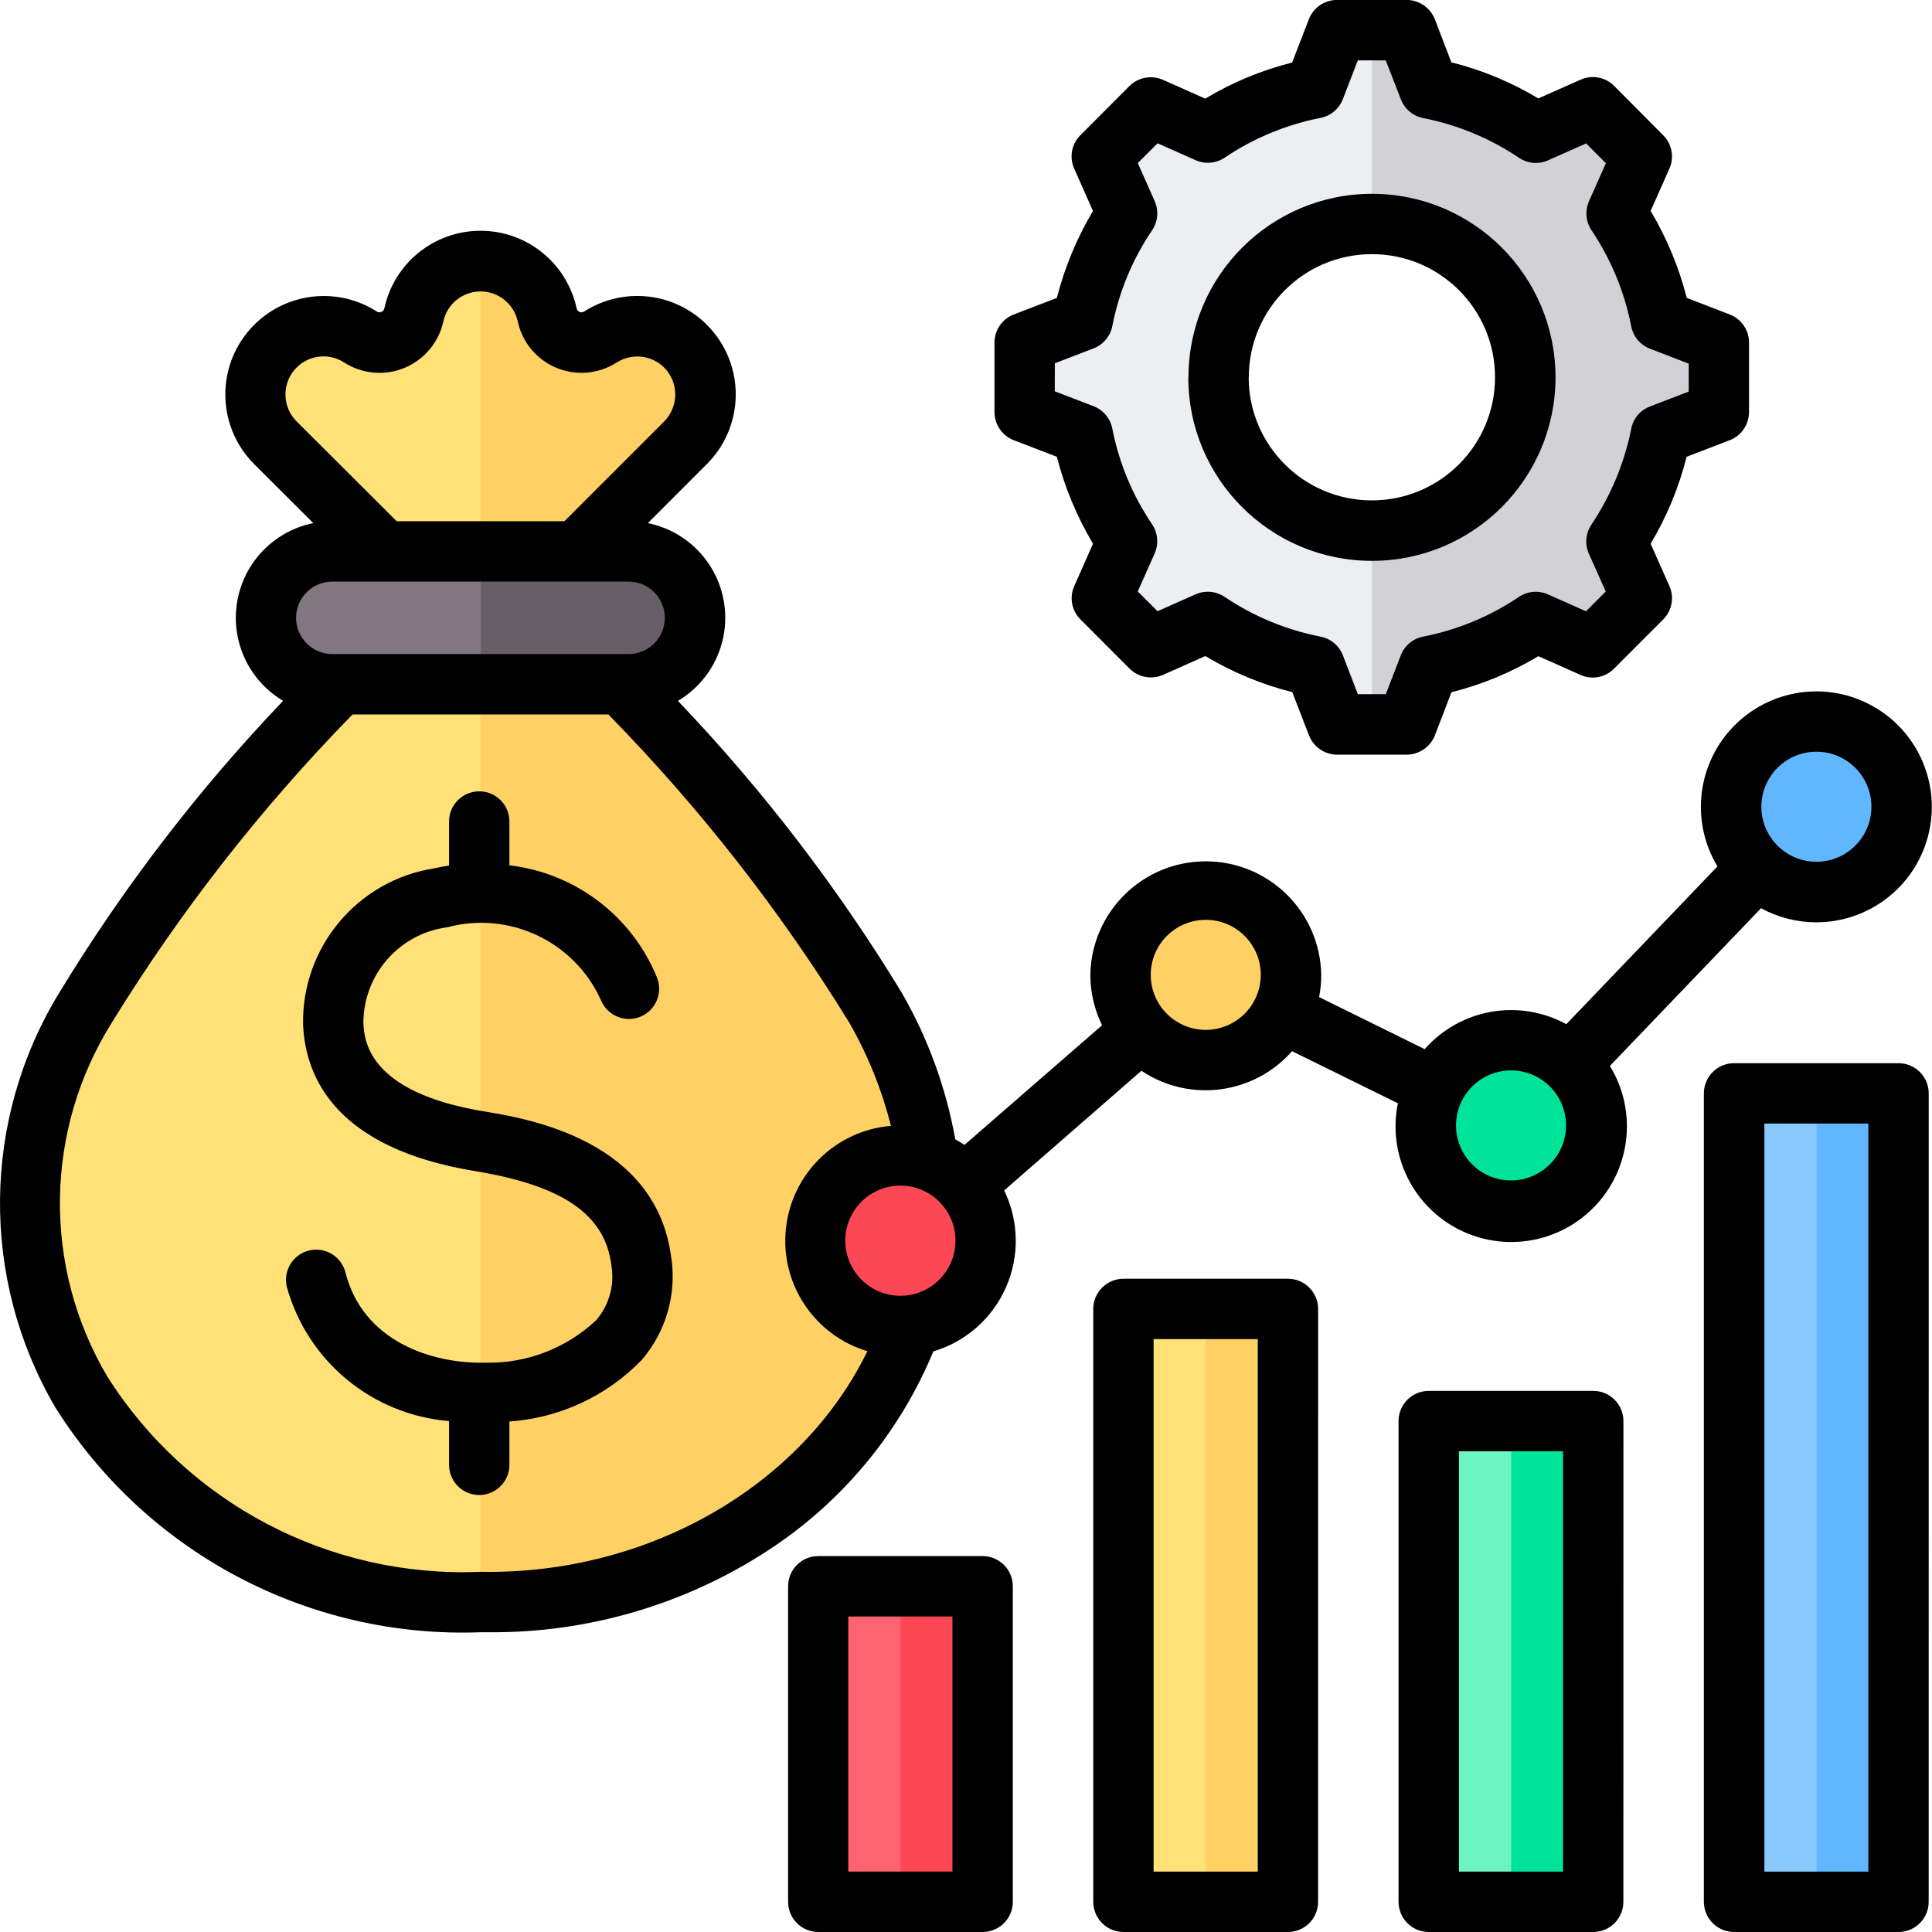
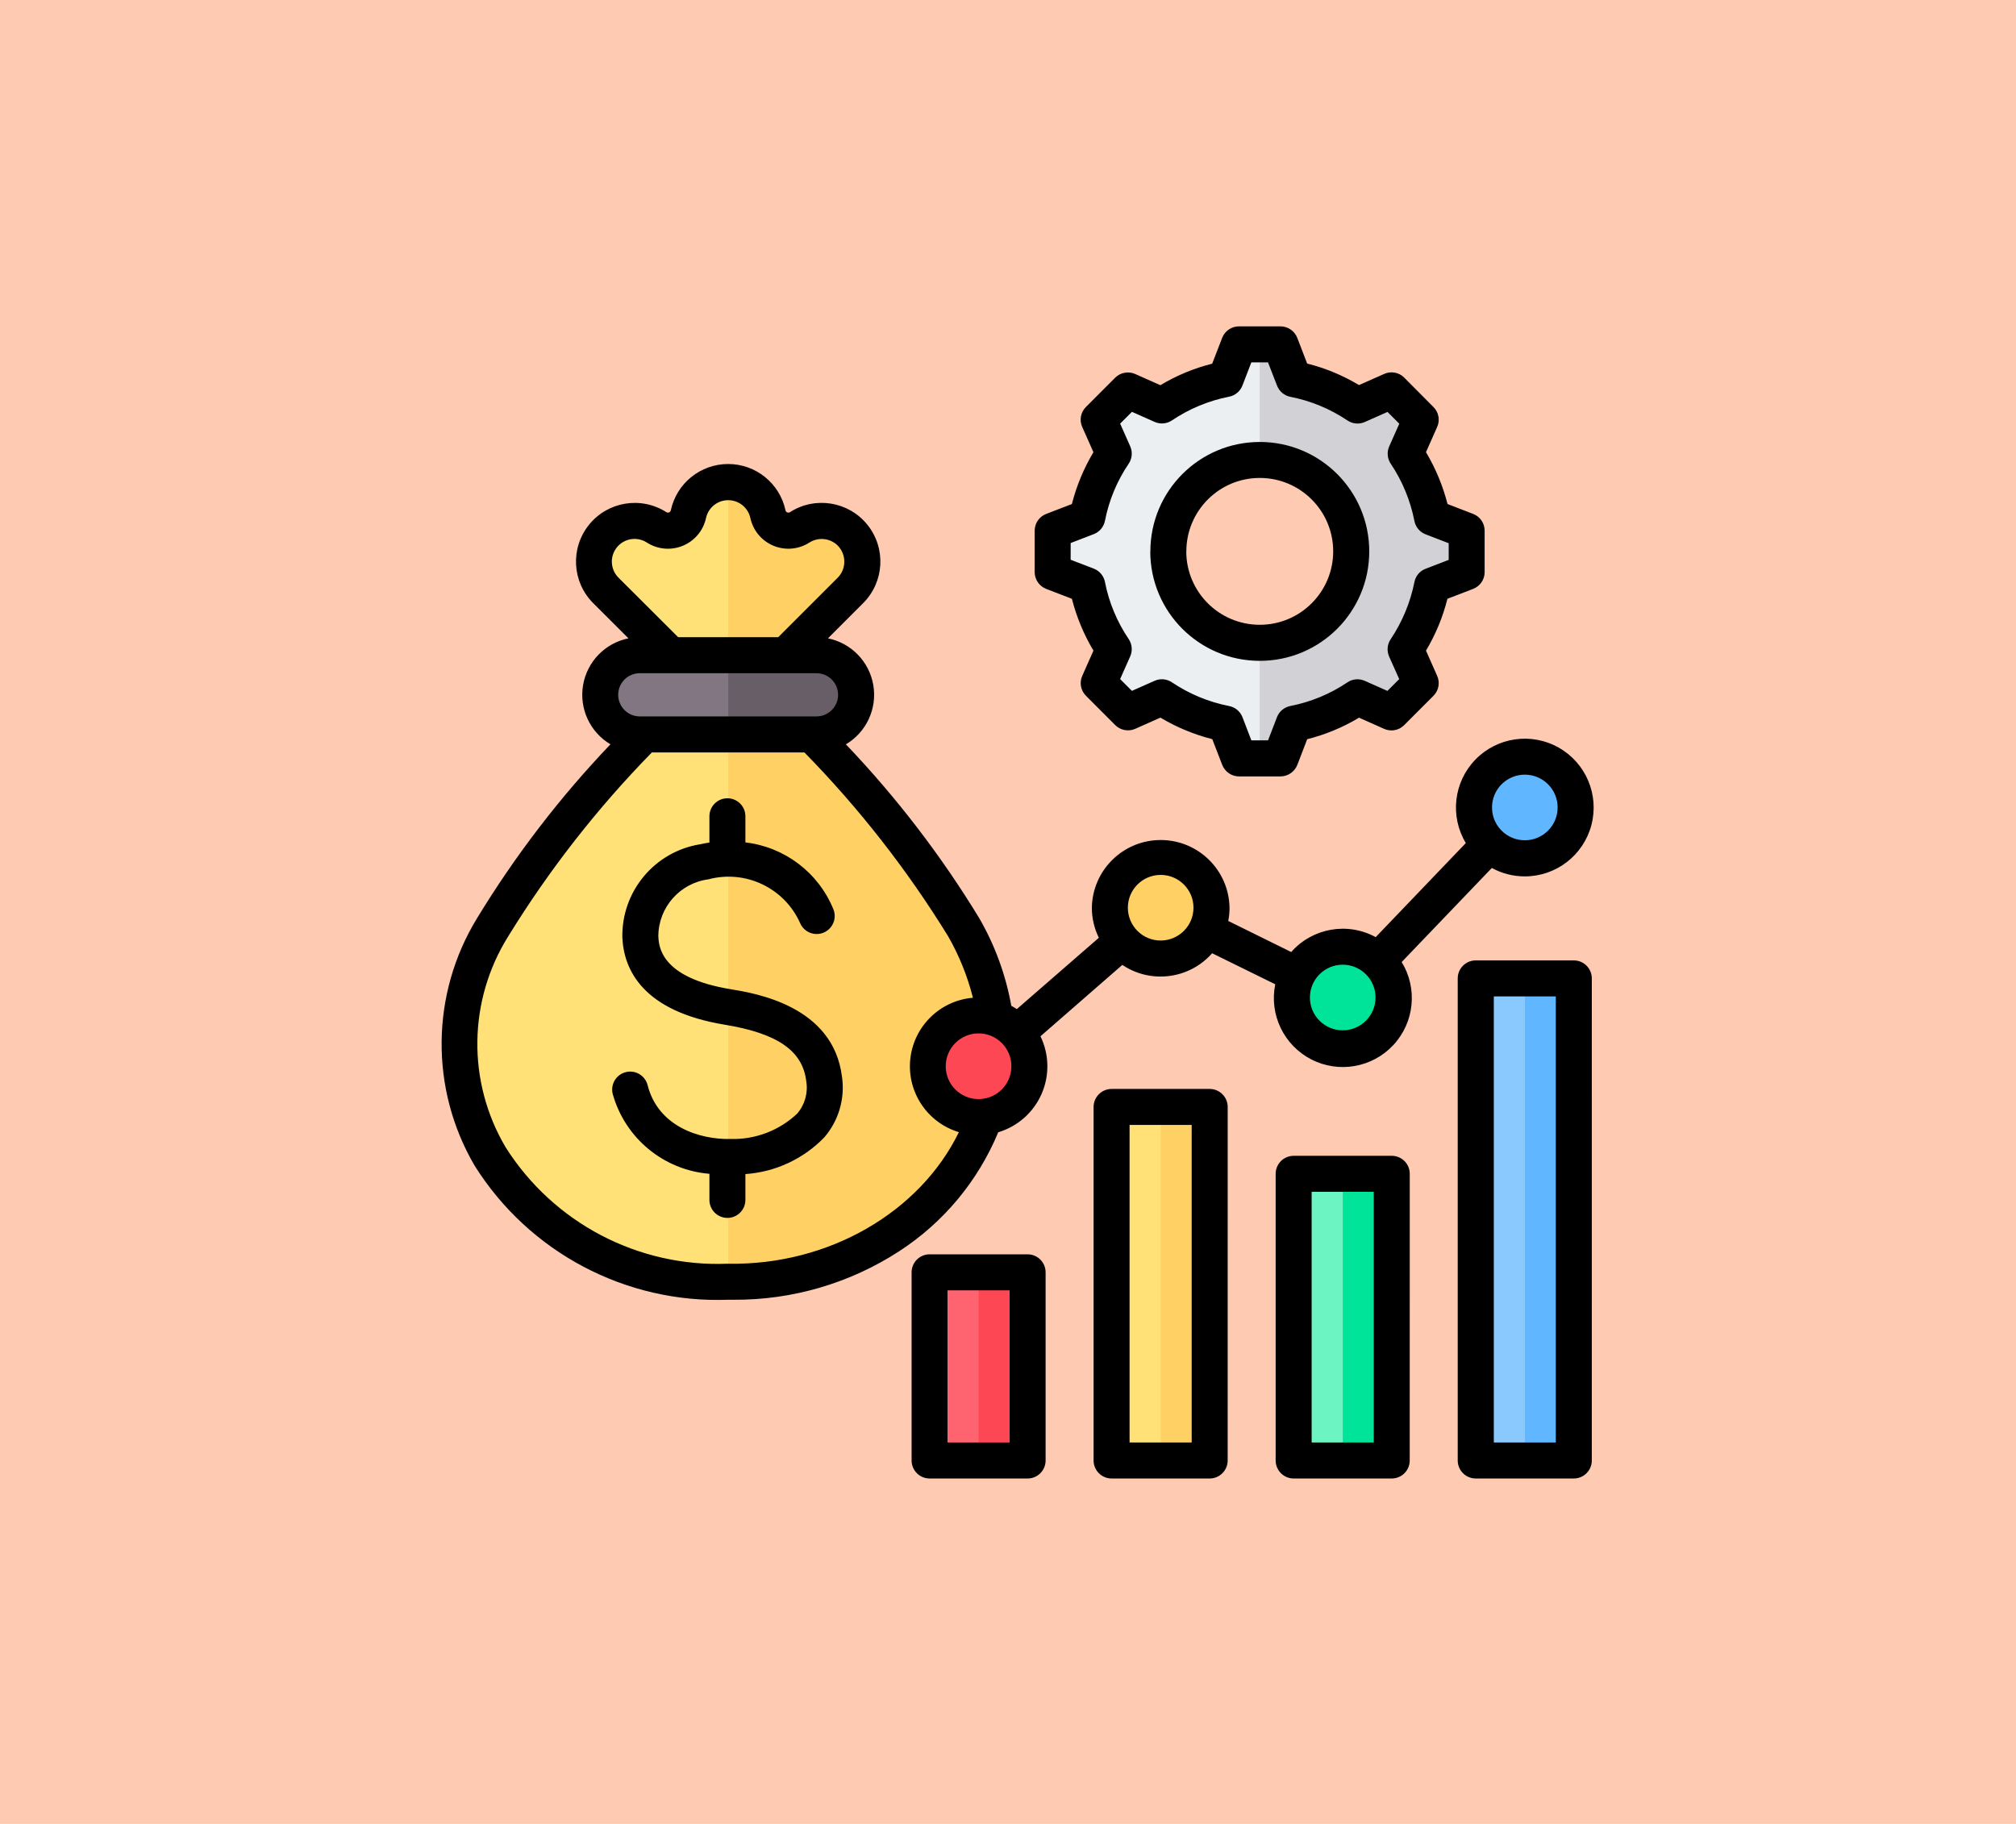
- <svg xmlns="http://www.w3.org/2000/svg" width="60" height="60.008" viewBox="0 0 60 60.008">
-   <g id="img15" transform="translate(-0.069 -0.002)">
-     <g id="Grupo_1118735" data-name="Grupo 1118735" transform="translate(1.002 0.939)">
-       <g id="Grupo_1118731" data-name="Grupo 1118731" transform="translate(0 7.173)">
-         <path id="Trazado_908099" data-name="Trazado 908099" d="M25.03,78.214l1.383,4.131a57.215,57.215,0,0,1,7.879,10.034c5.267,9.248-2.226,18.641-12.261,18.472C12,111.02,4.5,101.627,9.771,92.378A57.207,57.207,0,0,1,17.65,82.344l1.388-4.126L15.66,74.84a2.12,2.12,0,0,1,2.646-3.282,1.09,1.09,0,0,0,1.654-.685,2.12,2.12,0,0,1,4.143,0,1.09,1.09,0,0,0,1.654.685,2.128,2.128,0,0,1,2.646.284h0a2.126,2.126,0,0,1,0,3Z" transform="translate(-8.037 -69.203)" fill="#ffe177" fill-rule="evenodd" />
-         <path id="Trazado_908100" data-name="Trazado 908100" d="M130.44,78.213l1.383,4.131A57.215,57.215,0,0,1,139.7,92.378c5.267,9.248-2.226,18.641-12.261,18.472V69.2a2.129,2.129,0,0,1,2.072,1.67,1.09,1.09,0,0,0,1.654.685,2.128,2.128,0,0,1,2.646.284h0a2.126,2.126,0,0,1,0,3Z" transform="translate(-113.447 -69.202)" fill="#ffd064" fill-rule="evenodd" />
-         <path id="Trazado_908101" data-name="Trazado 908101" d="M72.637,150.249h9.2a2.063,2.063,0,1,0,0-4.126h-9.2a2.063,2.063,0,1,0,0,4.126Z" transform="translate(-63.245 -137.108)" fill="#837683" fill-rule="evenodd" />
-         <path id="Trazado_908102" data-name="Trazado 908102" d="M127.443,150.249h4.6a2.063,2.063,0,1,0,0-4.126h-4.6Z" transform="translate(-113.448 -137.108)" fill="#685e68" fill-rule="evenodd" />
+ <svg xmlns="http://www.w3.org/2000/svg" width="105" height="95" viewBox="0 0 105 95">
+   <g id="img15" transform="translate(-495.282 -3828)">
+     <rect id="Rectángulo_408738" data-name="Rectángulo 408738" width="105" height="95" transform="translate(495.282 3828)" fill="#fecab2" />
+     <g id="img15-2" data-name="img15" transform="translate(518.214 3844.998)">
+       <g id="Grupo_1118735" data-name="Grupo 1118735" transform="translate(1.002 0.939)">
+         <g id="Grupo_1118731" data-name="Grupo 1118731" transform="translate(0 7.173)">
+           <path id="Trazado_908099" data-name="Trazado 908099" d="M25.03,78.214l1.383,4.131a57.215,57.215,0,0,1,7.879,10.034c5.267,9.248-2.226,18.641-12.261,18.472C12,111.02,4.5,101.627,9.771,92.378A57.207,57.207,0,0,1,17.65,82.344l1.388-4.126L15.66,74.84a2.12,2.12,0,0,1,2.646-3.282,1.09,1.09,0,0,0,1.654-.685,2.12,2.12,0,0,1,4.143,0,1.09,1.09,0,0,0,1.654.685,2.128,2.128,0,0,1,2.646.284h0a2.126,2.126,0,0,1,0,3Z" transform="translate(-8.037 -69.203)" fill="#ffe177" fill-rule="evenodd" />
+           <path id="Trazado_908100" data-name="Trazado 908100" d="M130.44,78.213l1.383,4.131A57.215,57.215,0,0,1,139.7,92.378c5.267,9.248-2.226,18.641-12.261,18.472V69.2a2.129,2.129,0,0,1,2.072,1.67,1.09,1.09,0,0,0,1.654.685,2.128,2.128,0,0,1,2.646.284h0a2.126,2.126,0,0,1,0,3Z" transform="translate(-113.447 -69.202)" fill="#ffd064" fill-rule="evenodd" />
+           <path id="Trazado_908101" data-name="Trazado 908101" d="M72.637,150.249h9.2a2.063,2.063,0,1,0,0-4.126h-9.2a2.063,2.063,0,1,0,0,4.126Z" transform="translate(-63.245 -137.108)" fill="#837683" fill-rule="evenodd" />
+           <path id="Trazado_908102" data-name="Trazado 908102" d="M127.443,150.249h4.6a2.063,2.063,0,1,0,0-4.126h-4.6Z" transform="translate(-113.448 -137.108)" fill="#685e68" fill-rule="evenodd" />
+         </g>
+         <g id="Grupo_1118732" data-name="Grupo 1118732" transform="translate(24.483 33.019)">
+           <path id="Trazado_908103" data-name="Trazado 908103" d="M218.1,420.4h2.763a1.174,1.174,0,0,1,1.172,1.172v7.454a1.174,1.174,0,0,1-1.172,1.172H218.1a1.174,1.174,0,0,1-1.172-1.172v-7.454A1.174,1.174,0,0,1,218.1,420.4Z" transform="translate(-216.93 -405.086)" fill="#fe646f" fill-rule="evenodd" />
+           <path id="Trazado_908104" data-name="Trazado 908104" d="M238.718,420.4H240.1a1.174,1.174,0,0,1,1.172,1.172v7.454A1.174,1.174,0,0,1,240.1,430.2h-1.382Z" transform="translate(-236.164 -405.086)" fill="#fd4755" fill-rule="evenodd" />
+           <path id="Trazado_908105" data-name="Trazado 908105" d="M299.014,346.884h2.763a1.174,1.174,0,0,1,1.172,1.172v16.07a1.174,1.174,0,0,1-1.172,1.172h-2.763a1.174,1.174,0,0,1-1.172-1.172v-16.07A1.174,1.174,0,0,1,299.014,346.884Z" transform="translate(-288.359 -340.185)" fill="#ffe177" fill-rule="evenodd" />
+           <path id="Trazado_908106" data-name="Trazado 908106" d="M319.63,346.884h1.382a1.174,1.174,0,0,1,1.172,1.172v16.07a1.174,1.174,0,0,1-1.172,1.172H319.63Z" transform="translate(-307.593 -340.185)" fill="#ffd064" fill-rule="evenodd" />
+           <path id="Trazado_908107" data-name="Trazado 908107" d="M379.927,376.6h2.763a1.174,1.174,0,0,1,1.172,1.172v12.587a1.174,1.174,0,0,1-1.172,1.172h-2.763a1.174,1.174,0,0,1-1.172-1.172V377.775A1.174,1.174,0,0,1,379.927,376.6Z" transform="translate(-359.789 -366.421)" fill="#6cf5c2" fill-rule="evenodd" />
+           <path id="Trazado_908108" data-name="Trazado 908108" d="M400.544,376.6h1.382a1.174,1.174,0,0,1,1.172,1.172v12.587a1.174,1.174,0,0,1-1.172,1.172h-1.382Z" transform="translate(-379.024 -366.421)" fill="#00e499" fill-rule="evenodd" />
+           <path id="Trazado_908109" data-name="Trazado 908109" d="M460.839,289.724H463.6a1.174,1.174,0,0,1,1.172,1.172v22.77a1.174,1.174,0,0,1-1.172,1.172h-2.763a1.174,1.174,0,0,1-1.172-1.172V290.9A1.174,1.174,0,0,1,460.839,289.724Z" transform="translate(-431.218 -289.724)" fill="#8ac9fe" fill-rule="evenodd" />
+           <path id="Trazado_908110" data-name="Trazado 908110" d="M481.455,289.724h1.382a1.174,1.174,0,0,1,1.172,1.172v22.77a1.174,1.174,0,0,1-1.172,1.172h-1.382Z" transform="translate(-450.452 -289.724)" fill="#60b7ff" fill-rule="evenodd" />
+         </g>
+         <g id="Grupo_1118733" data-name="Grupo 1118733" transform="translate(24.25 21.364)">
+           <circle id="Elipse_11660" data-name="Elipse 11660" cx="2.647" cy="2.647" r="2.647" transform="translate(0 13.768) rotate(-3.151)" fill="#fd4755" />
+           <circle id="Elipse_11661" data-name="Elipse 11661" cx="2.647" cy="2.647" r="2.647" transform="translate(8.52 7.979) rotate(-45)" fill="#ffd064" />
+           <circle id="Elipse_11662" data-name="Elipse 11662" cx="2.647" cy="2.647" r="2.647" transform="translate(18.002 12.657) rotate(-45)" fill="#00e499" />
+           <circle id="Elipse_11663" data-name="Elipse 11663" cx="2.647" cy="2.647" r="2.647" transform="translate(28.469 0.291) rotate(-3.151)" fill="#60b7ff" />
+         </g>
+         <g id="Grupo_1118734" data-name="Grupo 1118734" transform="translate(30.895)">
+           <path id="Trazado_908111" data-name="Trazado 908111" d="M284.195,9.807a9.1,9.1,0,0,1,3.319,1.376l1.77-.786,1.524,1.524-.786,1.77a9.1,9.1,0,0,1,1.376,3.32l1.806.7V19.86l-1.806.7a9.1,9.1,0,0,1-1.376,3.319l.786,1.77-1.524,1.524-1.77-.786a9.1,9.1,0,0,1-3.32,1.376l-.7,1.806h-2.155l-.7-1.806a9.1,9.1,0,0,1-3.319-1.376l-1.77.786-1.524-1.524.786-1.77a9.1,9.1,0,0,1-1.376-3.32l-1.806-.7V17.705l1.806-.7a9.1,9.1,0,0,1,1.376-3.32l-.786-1.77,1.524-1.524,1.77.786a9.1,9.1,0,0,1,3.32-1.376l.7-1.806H283.5Zm-1.773,4.216a4.76,4.76,0,1,0,4.76,4.76,4.76,4.76,0,0,0-4.76-4.76Z" transform="translate(-271.639 -8)" fill="#eceff1" fill-rule="evenodd" />
+           <path id="Trazado_908112" data-name="Trazado 908112" d="M365.413,9.807a9.1,9.1,0,0,1,3.319,1.376l1.77-.786,1.524,1.524-.786,1.77a9.1,9.1,0,0,1,1.376,3.32l1.806.7v2.155l-1.806.7a9.1,9.1,0,0,1-1.376,3.319l.786,1.77L370.5,27.17l-1.77-.786a9.1,9.1,0,0,1-3.32,1.376l-.7,1.806H363.64V23.544a4.76,4.76,0,0,0,0-9.521V8h1.078Z" transform="translate(-352.857 -8.001)" fill="#d1d1d6" fill-rule="evenodd" />
+         </g>
      </g>
-       <g id="Grupo_1118732" data-name="Grupo 1118732" transform="translate(24.483 33.019)">
-         <path id="Trazado_908103" data-name="Trazado 908103" d="M218.1,420.4h2.763a1.174,1.174,0,0,1,1.172,1.172v7.454a1.174,1.174,0,0,1-1.172,1.172H218.1a1.174,1.174,0,0,1-1.172-1.172v-7.454A1.174,1.174,0,0,1,218.1,420.4Z" transform="translate(-216.93 -405.086)" fill="#fe646f" fill-rule="evenodd" />
-         <path id="Trazado_908104" data-name="Trazado 908104" d="M238.718,420.4H240.1a1.174,1.174,0,0,1,1.172,1.172v7.454A1.174,1.174,0,0,1,240.1,430.2h-1.382Z" transform="translate(-236.164 -405.086)" fill="#fd4755" fill-rule="evenodd" />
-         <path id="Trazado_908105" data-name="Trazado 908105" d="M299.014,346.884h2.763a1.174,1.174,0,0,1,1.172,1.172v16.07a1.174,1.174,0,0,1-1.172,1.172h-2.763a1.174,1.174,0,0,1-1.172-1.172v-16.07A1.174,1.174,0,0,1,299.014,346.884Z" transform="translate(-288.359 -340.185)" fill="#ffe177" fill-rule="evenodd" />
-         <path id="Trazado_908106" data-name="Trazado 908106" d="M319.63,346.884h1.382a1.174,1.174,0,0,1,1.172,1.172v16.07a1.174,1.174,0,0,1-1.172,1.172H319.63Z" transform="translate(-307.593 -340.185)" fill="#ffd064" fill-rule="evenodd" />
-         <path id="Trazado_908107" data-name="Trazado 908107" d="M379.927,376.6h2.763a1.174,1.174,0,0,1,1.172,1.172v12.587a1.174,1.174,0,0,1-1.172,1.172h-2.763a1.174,1.174,0,0,1-1.172-1.172V377.775A1.174,1.174,0,0,1,379.927,376.6Z" transform="translate(-359.789 -366.421)" fill="#6cf5c2" fill-rule="evenodd" />
-         <path id="Trazado_908108" data-name="Trazado 908108" d="M400.544,376.6h1.382a1.174,1.174,0,0,1,1.172,1.172v12.587a1.174,1.174,0,0,1-1.172,1.172h-1.382Z" transform="translate(-379.024 -366.421)" fill="#00e499" fill-rule="evenodd" />
-         <path id="Trazado_908109" data-name="Trazado 908109" d="M460.839,289.724H463.6a1.174,1.174,0,0,1,1.172,1.172v22.77a1.174,1.174,0,0,1-1.172,1.172h-2.763a1.174,1.174,0,0,1-1.172-1.172V290.9A1.174,1.174,0,0,1,460.839,289.724Z" transform="translate(-431.218 -289.724)" fill="#8ac9fe" fill-rule="evenodd" />
-         <path id="Trazado_908110" data-name="Trazado 908110" d="M481.455,289.724h1.382a1.174,1.174,0,0,1,1.172,1.172v22.77a1.174,1.174,0,0,1-1.172,1.172h-1.382Z" transform="translate(-450.452 -289.724)" fill="#60b7ff" fill-rule="evenodd" />
-       </g>
-       <g id="Grupo_1118733" data-name="Grupo 1118733" transform="translate(24.25 21.364)">
-         <circle id="Elipse_11660" data-name="Elipse 11660" cx="2.647" cy="2.647" r="2.647" transform="translate(0 13.768) rotate(-3.151)" fill="#fd4755" />
-         <circle id="Elipse_11661" data-name="Elipse 11661" cx="2.647" cy="2.647" r="2.647" transform="translate(8.52 7.979) rotate(-45)" fill="#ffd064" />
-         <circle id="Elipse_11662" data-name="Elipse 11662" cx="2.647" cy="2.647" r="2.647" transform="translate(18.002 12.657) rotate(-45)" fill="#00e499" />
-         <circle id="Elipse_11663" data-name="Elipse 11663" cx="2.647" cy="2.647" r="2.647" transform="translate(28.469 0.291) rotate(-3.151)" fill="#60b7ff" />
-       </g>
-       <g id="Grupo_1118734" data-name="Grupo 1118734" transform="translate(30.895)">
-         <path id="Trazado_908111" data-name="Trazado 908111" d="M284.195,9.807a9.1,9.1,0,0,1,3.319,1.376l1.77-.786,1.524,1.524-.786,1.77a9.1,9.1,0,0,1,1.376,3.32l1.806.7V19.86l-1.806.7a9.1,9.1,0,0,1-1.376,3.319l.786,1.77-1.524,1.524-1.77-.786a9.1,9.1,0,0,1-3.32,1.376l-.7,1.806h-2.155l-.7-1.806a9.1,9.1,0,0,1-3.319-1.376l-1.77.786-1.524-1.524.786-1.77a9.1,9.1,0,0,1-1.376-3.32l-1.806-.7V17.705l1.806-.7a9.1,9.1,0,0,1,1.376-3.32l-.786-1.77,1.524-1.524,1.77.786a9.1,9.1,0,0,1,3.32-1.376l.7-1.806H283.5Zm-1.773,4.216a4.76,4.76,0,1,0,4.76,4.76,4.76,4.76,0,0,0-4.76-4.76Z" transform="translate(-271.639 -8)" fill="#eceff1" fill-rule="evenodd" />
-         <path id="Trazado_908112" data-name="Trazado 908112" d="M365.413,9.807a9.1,9.1,0,0,1,3.319,1.376l1.77-.786,1.524,1.524-.786,1.77a9.1,9.1,0,0,1,1.376,3.32l1.806.7v2.155l-1.806.7a9.1,9.1,0,0,1-1.376,3.319l.786,1.77L370.5,27.17l-1.77-.786a9.1,9.1,0,0,1-3.32,1.376l-.7,1.806H363.64V23.544a4.76,4.76,0,0,0,0-9.521V8h1.078Z" transform="translate(-352.857 -8.001)" fill="#d1d1d6" fill-rule="evenodd" />
-       </g>
+       <path id="Trazado_908113" data-name="Trazado 908113" d="M32.831,12.156l1.205.463a.937.937,0,0,1,.581.694,8.059,8.059,0,0,0,1.239,2.978.94.94,0,0,1,.077.9l-.525,1.181.614.614,1.183-.525a.936.936,0,0,1,.9.079,8.12,8.12,0,0,0,2.975,1.235.933.933,0,0,1,.7.583l.464,1.206h.868l.464-1.205a.936.936,0,0,1,.691-.583,8.1,8.1,0,0,0,2.98-1.234.933.933,0,0,1,.9-.079l1.183.525.614-.614L49.419,17.2a.94.94,0,0,1,.077-.9,8.25,8.25,0,0,0,1.239-2.978.925.925,0,0,1,.581-.694l1.205-.464v-.868l-1.205-.464a.935.935,0,0,1-.581-.695A8.154,8.154,0,0,0,49.5,7.152a.94.94,0,0,1-.077-.9l.525-1.181-.614-.614-1.183.525a.933.933,0,0,1-.9-.078,8.145,8.145,0,0,0-2.98-1.235.935.935,0,0,1-.691-.583L43.11,1.877h-.868l-.464,1.205a.934.934,0,0,1-.7.583A8.12,8.12,0,0,0,38.106,4.9a.936.936,0,0,1-.9.078l-1.183-.525-.614.614.525,1.182a.939.939,0,0,1-.077.9,8.061,8.061,0,0,0-1.239,2.978.936.936,0,0,1-.581.695l-1.205.464Zm-1.874.644V10.645a.937.937,0,0,1,.6-.875l1.338-.515a10.192,10.192,0,0,1,1.122-2.7L33.434,5.24A.928.928,0,0,1,33.627,4.2l1.521-1.524a.941.941,0,0,1,1.045-.194l1.31.583a9.989,9.989,0,0,1,2.7-1.121L40.722.6A.941.941,0,0,1,41.6,0h2.156a.948.948,0,0,1,.879.6l.514,1.338a9.883,9.883,0,0,1,2.7,1.121l1.316-.583a.93.93,0,0,1,1.039.194L51.725,4.2a.928.928,0,0,1,.194,1.043l-.581,1.311a10.194,10.194,0,0,1,1.122,2.7l1.333.515a.934.934,0,0,1,.6.875V12.8a.935.935,0,0,1-.6.875l-1.338.515a10.015,10.015,0,0,1-1.117,2.7l.581,1.311a.929.929,0,0,1-.194,1.044L50.2,20.772a.93.93,0,0,1-1.039.194l-1.31-.583a9.985,9.985,0,0,1-2.7,1.121l-.514,1.338a.949.949,0,0,1-.879.6H41.6a.941.941,0,0,1-.874-.6L40.207,21.5a10,10,0,0,1-2.7-1.121l-1.31.583a.941.941,0,0,1-1.045-.194l-1.521-1.524a.928.928,0,0,1-.194-1.043l.581-1.311a10.2,10.2,0,0,1-1.122-2.7l-1.338-.515A.939.939,0,0,1,30.957,12.8Zm7.9-1.078a3.824,3.824,0,1,1,3.821,3.822A3.826,3.826,0,0,1,38.853,11.722Zm-1.874,0a5.7,5.7,0,1,1,5.7,5.7A5.7,5.7,0,0,1,36.978,11.722ZM48.711,34.959A1.709,1.709,0,1,0,47,36.667,1.712,1.712,0,0,0,48.711,34.959Zm6.066-9.9a1.709,1.709,0,1,0,1.709-1.709A1.708,1.708,0,0,0,54.777,25.062ZM39.229,30.281A1.709,1.709,0,1,0,37.52,31.99,1.712,1.712,0,0,0,39.229,30.281ZM29.746,38.54a1.711,1.711,0,1,0-1.709,1.709A1.712,1.712,0,0,0,29.746,38.54Zm-2.737,3.433c-2.035,4.171-6.784,6.94-12,6.85h-.033A13.06,13.06,0,0,1,3.4,42.754a10.572,10.572,0,0,1,.149-11,54.644,54.644,0,0,1,7.47-9.561h7.946a54.45,54.45,0,0,1,7.476,9.561,12.612,12.612,0,0,1,1.3,3.217,3.582,3.582,0,0,0-.73,7ZM9.265,19.191a1.126,1.126,0,0,0,1.128,1.126h9.2a1.125,1.125,0,1,0,0-2.251h-9.2a1.126,1.126,0,0,0-1.128,1.125Zm.017-6.1,3.108,3.1H17.6l3.1-3.1a1.191,1.191,0,0,0,0-1.672,1.19,1.19,0,0,0-1.476-.158,2.026,2.026,0,0,1-3.074-1.274,1.182,1.182,0,0,0-2.311,0,2.03,2.03,0,0,1-3.08,1.274,1.182,1.182,0,0,0-1.476,1.83ZM50.072,33.11a3.593,3.593,0,1,1-6.585,1.159L40.2,32.652a3.578,3.578,0,0,1-4.678.608l-4.263,3.717a3.585,3.585,0,0,1-2.2,5,13.584,13.584,0,0,1-5.164,6.2A15.654,15.654,0,0,1,15.265,50.7l-.271,0A14.936,14.936,0,0,1,1.784,43.71a12.548,12.548,0,0,1,.133-12.886,53.135,53.135,0,0,1,6.945-9.054A3,3,0,0,1,9.8,16.25L7.96,14.413a3.058,3.058,0,0,1,3.815-4.734.153.153,0,0,0,.232-.1,3.055,3.055,0,0,1,5.972,0,.153.153,0,0,0,.232.1,3.058,3.058,0,0,1,3.815,4.735L20.191,16.25a3,3,0,0,1,.934,5.521,53.151,53.151,0,0,1,6.945,9.053,14.077,14.077,0,0,1,1.67,4.566c.1.053.194.111.287.172L34.3,31.846a3.544,3.544,0,0,1-.365-1.565,3.586,3.586,0,0,1,7.171,0,3.546,3.546,0,0,1-.066.69l3.279,1.618a3.578,3.578,0,0,1,4.4-.776l4.694-4.9a3.586,3.586,0,1,1,3.074,1.736,3.578,3.578,0,0,1-1.72-.438Zm-20.42,17.1H26.417v7.923h3.235Zm1.875-.938a.938.938,0,0,0-.94-.938h-5.1a.938.938,0,0,0-.94.938v9.8a.938.938,0,0,0,.94.938h5.1a.938.938,0,0,0,.94-.938ZM58.1,34.9H54.871V58.134H58.1Zm1.875-.938a.937.937,0,0,0-.934-.937H53.931a.938.938,0,0,0-.94.937V59.072a.938.938,0,0,0,.94.938H59.04a.937.937,0,0,0,.934-.938ZM48.618,45.078H45.383V58.134h3.235Zm1.875-.937a.937.937,0,0,0-.934-.938H44.448a.938.938,0,0,0-.94.938V59.072a.938.938,0,0,0,.94.938h5.109a.937.937,0,0,0,.934-.938ZM39.135,41.595H35.9V58.134h3.235Zm1.875-.938a.938.938,0,0,0-.934-.937H34.966a.939.939,0,0,0-.94.937V59.072a.938.938,0,0,0,.94.938h5.109a.937.937,0,0,0,.934-.938ZM20.921,39.09c-.448-3.686-4.479-4.347-5.8-4.565-3.66-.6-3.743-2.238-3.765-2.776a3,3,0,0,1,2.61-2.947,4.079,4.079,0,0,1,4.772,2.273.938.938,0,0,0,1.731-.726,5.66,5.66,0,0,0-4.578-3.47V25.518a.937.937,0,1,0-1.874,0v1.368c-.155.023-.31.053-.464.087a4.82,4.82,0,0,0-4.07,4.866c.077,1.683,1.073,3.836,5.336,4.536,2.743.45,4.053,1.357,4.241,2.94a2.063,2.063,0,0,1-.481,1.7,4.861,4.861,0,0,1-3.439,1.312c-1.67.038-3.8-.669-4.341-2.8a.937.937,0,0,0-1.819.453,5.711,5.711,0,0,0,5.037,4.16V45.5a.937.937,0,1,0,1.874,0V44.154A6.323,6.323,0,0,0,20,42.243a3.976,3.976,0,0,0,.923-3.153Z" transform="translate(0 0)" fill-rule="evenodd" />
    </g>
-     <path id="Trazado_908113" data-name="Trazado 908113" d="M32.831,12.156l1.205.463a.937.937,0,0,1,.581.694,8.059,8.059,0,0,0,1.239,2.978.94.94,0,0,1,.077.9l-.525,1.181.614.614,1.183-.525a.936.936,0,0,1,.9.079,8.12,8.12,0,0,0,2.975,1.235.933.933,0,0,1,.7.583l.464,1.206h.868l.464-1.205a.936.936,0,0,1,.691-.583,8.1,8.1,0,0,0,2.98-1.234.933.933,0,0,1,.9-.079l1.183.525.614-.614L49.419,17.2a.94.94,0,0,1,.077-.9,8.25,8.25,0,0,0,1.239-2.978.925.925,0,0,1,.581-.694l1.205-.464v-.868l-1.205-.464a.935.935,0,0,1-.581-.695A8.154,8.154,0,0,0,49.5,7.152a.94.94,0,0,1-.077-.9l.525-1.181-.614-.614-1.183.525a.933.933,0,0,1-.9-.078,8.145,8.145,0,0,0-2.98-1.235.935.935,0,0,1-.691-.583L43.11,1.877h-.868l-.464,1.205a.934.934,0,0,1-.7.583A8.12,8.12,0,0,0,38.106,4.9a.936.936,0,0,1-.9.078l-1.183-.525-.614.614.525,1.182a.939.939,0,0,1-.077.9,8.061,8.061,0,0,0-1.239,2.978.936.936,0,0,1-.581.695l-1.205.464Zm-1.874.644V10.645a.937.937,0,0,1,.6-.875l1.338-.515a10.192,10.192,0,0,1,1.122-2.7L33.434,5.24A.928.928,0,0,1,33.627,4.2l1.521-1.524a.941.941,0,0,1,1.045-.194l1.31.583a9.989,9.989,0,0,1,2.7-1.121L40.722.6A.941.941,0,0,1,41.6,0h2.156a.948.948,0,0,1,.879.6l.514,1.338a9.883,9.883,0,0,1,2.7,1.121l1.316-.583a.93.93,0,0,1,1.039.194L51.725,4.2a.928.928,0,0,1,.194,1.043l-.581,1.311a10.194,10.194,0,0,1,1.122,2.7l1.333.515a.934.934,0,0,1,.6.875V12.8a.935.935,0,0,1-.6.875l-1.338.515a10.015,10.015,0,0,1-1.117,2.7l.581,1.311a.929.929,0,0,1-.194,1.044L50.2,20.772a.93.93,0,0,1-1.039.194l-1.31-.583a9.985,9.985,0,0,1-2.7,1.121l-.514,1.338a.949.949,0,0,1-.879.6H41.6a.941.941,0,0,1-.874-.6L40.207,21.5a10,10,0,0,1-2.7-1.121l-1.31.583a.941.941,0,0,1-1.045-.194l-1.521-1.524a.928.928,0,0,1-.194-1.043l.581-1.311a10.2,10.2,0,0,1-1.122-2.7l-1.338-.515A.939.939,0,0,1,30.957,12.8Zm7.9-1.078a3.824,3.824,0,1,1,3.821,3.822A3.826,3.826,0,0,1,38.853,11.722Zm-1.874,0a5.7,5.7,0,1,1,5.7,5.7A5.7,5.7,0,0,1,36.978,11.722ZM48.711,34.959A1.709,1.709,0,1,0,47,36.667,1.712,1.712,0,0,0,48.711,34.959Zm6.066-9.9a1.709,1.709,0,1,0,1.709-1.709A1.708,1.708,0,0,0,54.777,25.062ZM39.229,30.281A1.709,1.709,0,1,0,37.52,31.99,1.712,1.712,0,0,0,39.229,30.281ZM29.746,38.54a1.711,1.711,0,1,0-1.709,1.709A1.712,1.712,0,0,0,29.746,38.54Zm-2.737,3.433c-2.035,4.171-6.784,6.94-12,6.85h-.033A13.06,13.06,0,0,1,3.4,42.754a10.572,10.572,0,0,1,.149-11,54.644,54.644,0,0,1,7.47-9.561h7.946a54.45,54.45,0,0,1,7.476,9.561,12.612,12.612,0,0,1,1.3,3.217,3.582,3.582,0,0,0-.73,7ZM9.265,19.191a1.126,1.126,0,0,0,1.128,1.126h9.2a1.125,1.125,0,1,0,0-2.251h-9.2a1.126,1.126,0,0,0-1.128,1.125Zm.017-6.1,3.108,3.1H17.6l3.1-3.1a1.191,1.191,0,0,0,0-1.672,1.19,1.19,0,0,0-1.476-.158,2.026,2.026,0,0,1-3.074-1.274,1.182,1.182,0,0,0-2.311,0,2.03,2.03,0,0,1-3.08,1.274,1.182,1.182,0,0,0-1.476,1.83ZM50.072,33.11a3.593,3.593,0,1,1-6.585,1.159L40.2,32.652a3.578,3.578,0,0,1-4.678.608l-4.263,3.717a3.585,3.585,0,0,1-2.2,5,13.584,13.584,0,0,1-5.164,6.2A15.654,15.654,0,0,1,15.265,50.7l-.271,0A14.936,14.936,0,0,1,1.784,43.71a12.548,12.548,0,0,1,.133-12.886,53.135,53.135,0,0,1,6.945-9.054A3,3,0,0,1,9.8,16.25L7.96,14.413a3.058,3.058,0,0,1,3.815-4.734.153.153,0,0,0,.232-.1,3.055,3.055,0,0,1,5.972,0,.153.153,0,0,0,.232.1,3.058,3.058,0,0,1,3.815,4.735L20.191,16.25a3,3,0,0,1,.934,5.521,53.151,53.151,0,0,1,6.945,9.053,14.077,14.077,0,0,1,1.67,4.566c.1.053.194.111.287.172L34.3,31.846a3.544,3.544,0,0,1-.365-1.565,3.586,3.586,0,0,1,7.171,0,3.546,3.546,0,0,1-.066.69l3.279,1.618a3.578,3.578,0,0,1,4.4-.776l4.694-4.9a3.586,3.586,0,1,1,3.074,1.736,3.578,3.578,0,0,1-1.72-.438Zm-20.42,17.1H26.417v7.923h3.235Zm1.875-.938a.938.938,0,0,0-.94-.938h-5.1a.938.938,0,0,0-.94.938v9.8a.938.938,0,0,0,.94.938h5.1a.938.938,0,0,0,.94-.938ZM58.1,34.9H54.871V58.134H58.1Zm1.875-.938a.937.937,0,0,0-.934-.937H53.931a.938.938,0,0,0-.94.937V59.072a.938.938,0,0,0,.94.938H59.04a.937.937,0,0,0,.934-.938ZM48.618,45.078H45.383V58.134h3.235Zm1.875-.937a.937.937,0,0,0-.934-.938H44.448a.938.938,0,0,0-.94.938V59.072a.938.938,0,0,0,.94.938h5.109a.937.937,0,0,0,.934-.938ZM39.135,41.595H35.9V58.134h3.235Zm1.875-.938a.938.938,0,0,0-.934-.937H34.966a.939.939,0,0,0-.94.937V59.072a.938.938,0,0,0,.94.938h5.109a.937.937,0,0,0,.934-.938ZM20.921,39.09c-.448-3.686-4.479-4.347-5.8-4.565-3.66-.6-3.743-2.238-3.765-2.776a3,3,0,0,1,2.61-2.947,4.079,4.079,0,0,1,4.772,2.273.938.938,0,0,0,1.731-.726,5.66,5.66,0,0,0-4.578-3.47V25.518a.937.937,0,1,0-1.874,0v1.368c-.155.023-.31.053-.464.087a4.82,4.82,0,0,0-4.07,4.866c.077,1.683,1.073,3.836,5.336,4.536,2.743.45,4.053,1.357,4.241,2.94a2.063,2.063,0,0,1-.481,1.7,4.861,4.861,0,0,1-3.439,1.312c-1.67.038-3.8-.669-4.341-2.8a.937.937,0,0,0-1.819.453,5.711,5.711,0,0,0,5.037,4.16V45.5a.937.937,0,1,0,1.874,0V44.154A6.323,6.323,0,0,0,20,42.243a3.976,3.976,0,0,0,.923-3.153Z" transform="translate(0 0)" fill-rule="evenodd" />
  </g>
</svg>
